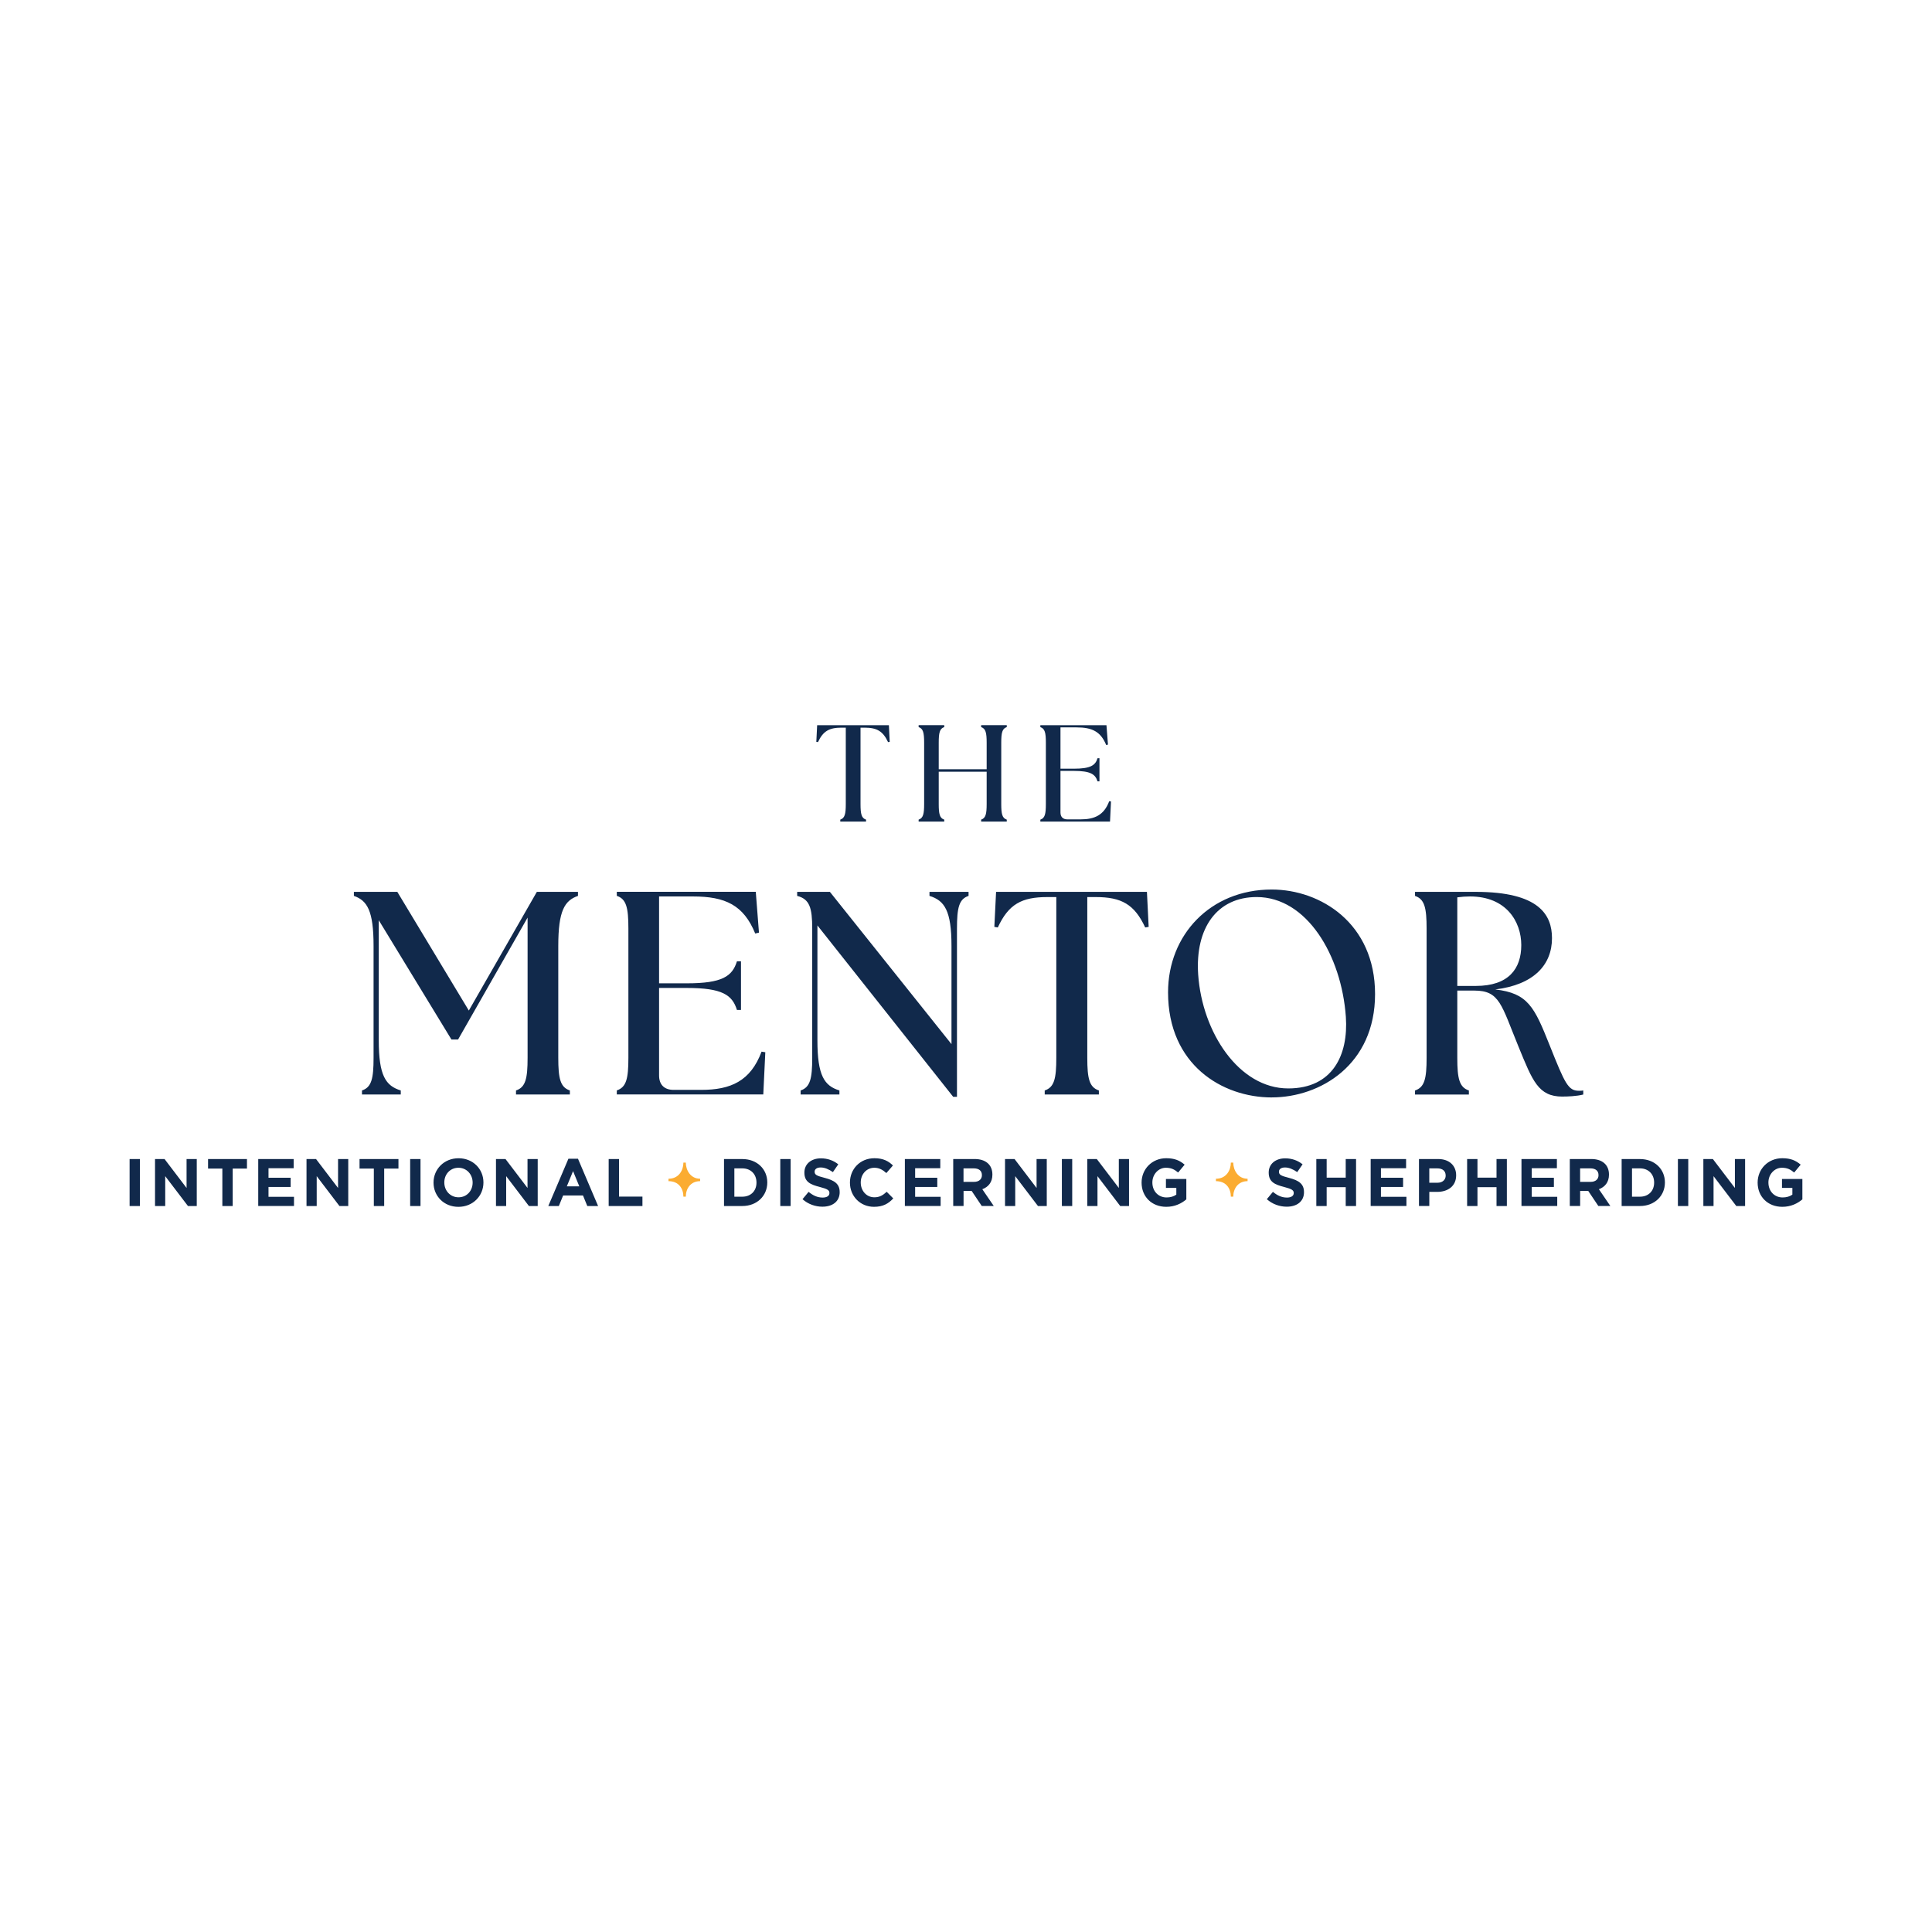
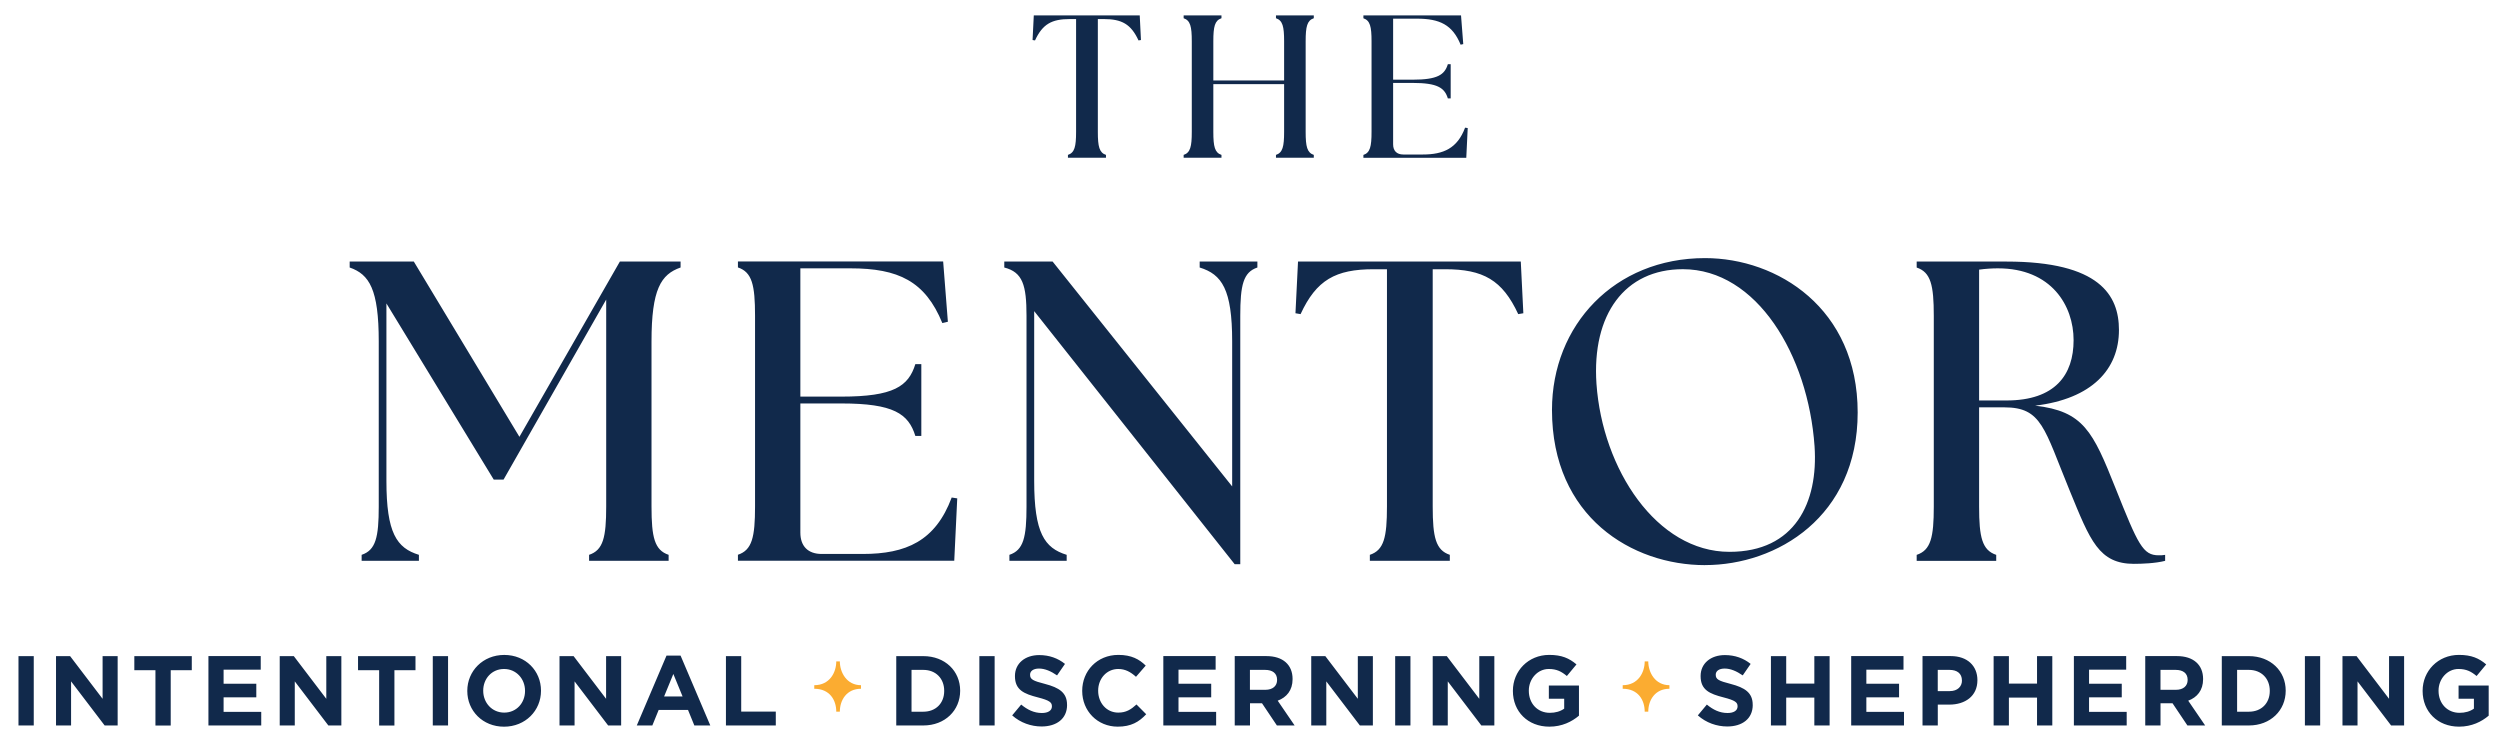
- <svg xmlns="http://www.w3.org/2000/svg" id="Layer_1" version="1.1" viewBox="0 0 792 792">
+ <svg xmlns="http://www.w3.org/2000/svg" id="Layer_1" version="1.1" viewBox="48 293 694 206">
  <defs>
    <style>
      .st0 {
        fill: none;
      }

      .st1 {
        fill: #fbac31;
      }

      .st2 {
        fill: #11294b;
      }

      .st3 {
        clip-path: url(#clippath);
      }
    </style>
    <clipPath id="clippath">
      <rect class="st0" x="53.14" y="297.28" width="685.73" height="197.44" />
    </clipPath>
  </defs>
  <g class="st3">
    <path class="st2" d="M455.04,336.79l.4-8.24-.73-.11c-2.15,5.76-6.04,7.45-11.74,7.45h-5.42c-1.81,0-2.82-1.02-2.82-2.82v-17.05h5.42c6.89,0,8.86,1.35,9.77,4.29h.79v-9.48h-.79c-.9,2.94-2.88,4.29-9.77,4.29h-5.42v-16.94h6.6c6.32,0,9.88,1.69,12.14,7.23l.73-.17-.62-7.96h-27.1v.79c1.86.62,2.26,2.31,2.26,6.38v25.18c0,4.06-.4,5.76-2.26,6.38v.79h28.56ZM376.58,336.79h10.5v-.79c-1.86-.62-2.26-2.31-2.26-6.38v-13.27h19.65v13.27c0,4.06-.4,5.76-2.26,6.38v.79h10.5v-.79c-1.86-.62-2.26-2.31-2.26-6.38v-25.18c0-4.06.4-5.76,2.26-6.38v-.79h-10.5v.79c1.86.62,2.26,2.31,2.26,6.38v10.9h-19.65v-10.9c0-4.06.4-5.76,2.26-6.38v-.79h-10.5v.79c1.86.62,2.26,2.31,2.26,6.38v25.18c0,4.06-.4,5.76-2.26,6.38v.79ZM344.46,336.79h10.56v-.79c-1.86-.62-2.26-2.31-2.26-6.38v-31.33h1.64c5.02,0,7.56,1.41,9.65,5.93l.68-.11-.34-6.83h-29.41l-.34,6.83.68.11c2.09-4.52,4.63-5.93,9.65-5.93h1.75v31.33c0,4.06-.4,5.76-2.26,6.38v.79Z" />
    <path class="st2" d="M605,404.17h-7.6v-36.32c1.78-.24,3.56-.36,5.22-.36,14.84,0,21.01,10.33,21.01,19.94s-5.1,16.74-18.63,16.74M640.49,449.52c2.02,0,5.82-.12,8.55-.83v-1.66c-.59.12-1.19.12-1.78.12-4.39,0-5.7-2.85-11.99-18.63-6.29-15.79-8.9-21.36-22.31-22.91,15.79-1.9,23.26-10.09,23.26-21.01,0-9.61-5.34-18.99-31.22-18.99h-24.93v1.66c3.92,1.31,4.75,4.87,4.75,13.41v52.94c0,8.55-.83,12.11-4.75,13.41v1.66h22.08v-1.66c-3.92-1.31-4.75-4.87-4.75-13.41v-27.54h7c10.44,0,11.04,5.82,18.16,23.15,5.7,13.89,8.07,20.3,17.92,20.3M528.09,446.19c-20.18,0-35.25-22.91-36.91-46.65-1.31-19.23,7.83-31.81,23.98-31.81,20.53,0,34.78,23.86,36.56,49.14,1.07,15.67-5.46,29.32-23.62,29.32M521.32,449.87c19.94,0,42.37-13.41,42.37-42.37s-22.31-42.85-42.37-42.85c-25.16,0-42.49,18.63-42.49,42.14,0,29.79,22.31,43.09,42.49,43.09M428.27,448.68h22.2v-1.66c-3.92-1.31-4.75-4.87-4.75-13.41v-65.87h3.44c10.56,0,15.9,2.97,20.3,12.46l1.42-.24-.71-14.36h-61.84l-.71,14.36,1.42.24c4.39-9.5,9.73-12.46,20.3-12.46h3.68v65.87c0,8.55-.83,12.11-4.75,13.41v1.66ZM390.76,449.63h1.54v-68.96c0-8.55.83-12.11,4.75-13.41v-1.66h-16.02v1.66c6.17,1.9,9.02,6.05,9.02,20.53v40.24l-49.85-62.43h-13.41v1.66c5.1,1.31,6.17,4.87,6.17,13.41v52.94c0,8.55-.83,12.11-4.75,13.41v1.66h15.9v-1.66c-6.17-1.9-9.02-6.05-9.02-20.53v-47.12l55.67,70.27ZM312.9,448.68l.83-17.33-1.54-.24c-4.51,12.11-12.7,15.67-24.69,15.67h-11.39c-3.8,0-5.93-2.14-5.93-5.93v-35.85h11.39c14.48,0,18.63,2.85,20.53,9.02h1.66v-19.94h-1.66c-1.9,6.17-6.05,9.02-20.53,9.02h-11.39v-35.61h13.89c13.29,0,20.77,3.56,25.52,15.19l1.54-.36-1.31-16.74h-56.97v1.66c3.92,1.31,4.75,4.87,4.75,13.41v52.94c0,8.55-.83,12.11-4.75,13.41v1.66h60.06ZM148.39,448.68h15.9v-1.66c-6.17-1.9-9.02-6.05-9.02-20.53v-49.26l29.79,48.9h2.73l28.49-49.97v57.45c0,8.55-.83,12.11-4.75,13.41v1.66h22.08v-1.66c-3.92-1.31-4.75-4.87-4.75-13.41v-45.82c0-14.48,2.61-18.63,8.07-20.53v-1.66h-16.85l-27.89,48.66-29.32-48.66h-17.8v1.66c5.46,1.9,8.07,6.05,8.07,20.53v45.82c0,8.55-.83,12.11-4.75,13.41v1.66Z" />
    <path class="st2" d="M738.86,491.67v-8.36h-8.36v3.66h4.26v2.75c-1.07.77-2.45,1.16-3.99,1.16-3.41,0-5.83-2.59-5.83-6.11v-.06c0-3.27,2.45-6,5.53-6,2.23,0,3.55.72,5.03,1.95l2.67-3.22c-2.01-1.71-4.1-2.64-7.56-2.64-5.83,0-10.09,4.48-10.09,9.96v.06c0,5.69,4.13,9.9,10.12,9.9,3.52,0,6.24-1.38,8.22-3.05M715.38,494.39v-19.25h-4.18v11.85l-9.02-11.85h-3.91v19.25h4.18v-12.24l9.32,12.24h3.6ZM692.08,475.14h-4.24v19.25h4.24v-19.25ZM678.09,484.82c0,3.41-2.34,5.75-5.8,5.75h-3.27v-11.61h3.27c3.47,0,5.8,2.39,5.8,5.8v.06ZM682.51,484.77v-.06c0-5.42-4.18-9.57-10.23-9.57h-7.51v19.25h7.51c6.05,0,10.23-4.21,10.23-9.63M655.29,481.77c0,1.62-1.18,2.72-3.25,2.72h-4.29v-5.53h4.21c2.06,0,3.33.94,3.33,2.75v.06ZM660.15,494.39l-4.7-6.88c2.45-.91,4.13-2.86,4.13-5.97v-.06c0-3.96-2.72-6.35-7.26-6.35h-8.8v19.25h4.24v-6.16h3.33l4.13,6.16h4.95ZM638.37,494.39v-3.77h-10.45v-4.04h9.08v-3.77h-9.08v-3.91h10.31v-3.77h-14.52v19.25h14.66ZM617.72,494.39v-19.25h-4.24v7.62h-7.81v-7.62h-4.24v19.25h4.24v-7.73h7.81v7.73h4.24ZM592.64,481.93c0,1.65-1.24,2.92-3.36,2.92h-3.36v-5.89h3.27c2.12,0,3.44,1.02,3.44,2.92v.06ZM596.93,481.85v-.06c0-3.93-2.78-6.66-7.37-6.66h-7.87v19.25h4.24v-5.78h3.22c4.32,0,7.78-2.31,7.78-6.77M576.55,494.39v-3.77h-10.45v-4.04h9.08v-3.77h-9.08v-3.91h10.31v-3.77h-14.52v19.25h14.66ZM555.9,494.39v-19.25h-4.24v7.62h-7.81v-7.62h-4.24v19.25h4.24v-7.73h7.81v7.73h4.24ZM534.55,488.7v-.06c0-3.36-2.2-4.76-6.11-5.78-3.33-.85-4.15-1.27-4.15-2.53v-.06c0-.94.85-1.68,2.48-1.68s3.3.72,5.01,1.9l2.2-3.19c-1.95-1.57-4.35-2.45-7.15-2.45-3.93,0-6.74,2.31-6.74,5.8v.06c0,3.82,2.5,4.9,6.38,5.89,3.22.83,3.88,1.38,3.88,2.45v.06c0,1.13-1.05,1.82-2.78,1.82-2.2,0-4.02-.91-5.75-2.34l-2.5,3c2.31,2.06,5.25,3.08,8.17,3.08,4.15,0,7.07-2.15,7.07-5.97M486.32,491.67v-8.36h-8.36v3.66h4.26v2.75c-1.07.77-2.45,1.16-3.99,1.16-3.41,0-5.83-2.59-5.83-6.11v-.06c0-3.27,2.45-6,5.53-6,2.23,0,3.55.72,5.03,1.95l2.67-3.22c-2.01-1.71-4.1-2.64-7.56-2.64-5.83,0-10.09,4.48-10.09,9.96v.06c0,5.69,4.13,9.9,10.12,9.9,3.52,0,6.24-1.38,8.22-3.05M462.83,494.39v-19.25h-4.18v11.85l-9.02-11.85h-3.91v19.25h4.18v-12.24l9.32,12.24h3.6ZM439.54,475.14h-4.24v19.25h4.24v-19.25ZM429.11,494.39v-19.25h-4.18v11.85l-9.02-11.85h-3.91v19.25h4.18v-12.24l9.32,12.24h3.6ZM402.52,481.77c0,1.62-1.18,2.72-3.25,2.72h-4.29v-5.53h4.21c2.06,0,3.33.94,3.33,2.75v.06ZM407.39,494.39l-4.7-6.88c2.45-.91,4.13-2.86,4.13-5.97v-.06c0-3.96-2.72-6.35-7.26-6.35h-8.8v19.25h4.24v-6.16h3.33l4.13,6.16h4.95ZM385.6,494.39v-3.77h-10.45v-4.04h9.08v-3.77h-9.08v-3.91h10.31v-3.77h-14.52v19.25h14.66ZM366.19,491.28l-2.7-2.72c-1.51,1.38-2.86,2.26-5.06,2.26-3.3,0-5.58-2.75-5.58-6.05v-.06c0-3.3,2.34-6,5.58-6,1.93,0,3.44.83,4.92,2.17l2.7-3.11c-1.79-1.76-3.96-2.97-7.59-2.97-5.91,0-10.04,4.48-10.04,9.96v.06c0,5.53,4.21,9.9,9.87,9.9,3.71,0,5.91-1.32,7.89-3.44M344.21,488.7v-.06c0-3.36-2.2-4.76-6.11-5.78-3.33-.85-4.15-1.27-4.15-2.53v-.06c0-.94.85-1.68,2.48-1.68s3.3.72,5.01,1.9l2.2-3.19c-1.95-1.57-4.35-2.45-7.15-2.45-3.93,0-6.74,2.31-6.74,5.8v.06c0,3.82,2.5,4.9,6.38,5.89,3.22.83,3.88,1.38,3.88,2.45v.06c0,1.13-1.05,1.82-2.78,1.82-2.2,0-4.02-.91-5.75-2.34l-2.5,3c2.31,2.06,5.25,3.08,8.17,3.08,4.15,0,7.07-2.15,7.07-5.97M324.11,475.14h-4.24v19.25h4.24v-19.25ZM310.11,484.82c0,3.41-2.34,5.75-5.8,5.75h-3.27v-11.61h3.27c3.47,0,5.8,2.39,5.8,5.8v.06ZM314.54,484.77v-.06c0-5.42-4.18-9.57-10.23-9.57h-7.51v19.25h7.51c6.05,0,10.23-4.21,10.23-9.63M263.36,494.39v-3.85h-9.6v-15.4h-4.24v19.25h13.83ZM237.48,486.33h-5.12l2.56-6.24,2.56,6.24ZM245.18,494.39l-8.25-19.39h-3.91l-8.25,19.39h4.32l1.76-4.32h8.14l1.76,4.32h4.43ZM220.43,494.39v-19.25h-4.18v11.85l-9.02-11.85h-3.91v19.25h4.18v-12.24l9.32,12.24h3.6ZM193.75,484.82c0,3.3-2.37,6-5.78,6s-5.83-2.75-5.83-6.05v-.06c0-3.3,2.37-6,5.78-6s5.83,2.75,5.83,6.05v.06ZM198.18,484.77v-.06c0-5.47-4.26-9.9-10.2-9.9s-10.26,4.48-10.26,9.96v.06c0,5.47,4.26,9.9,10.2,9.9s10.26-4.48,10.26-9.96M172.38,475.14h-4.24v19.25h4.24v-19.25ZM163.34,479.05v-3.91h-15.95v3.91h5.86v15.35h4.24v-15.35h5.86ZM142.76,494.39v-19.25h-4.18v11.85l-9.02-11.85h-3.91v19.25h4.18v-12.24l9.32,12.24h3.6ZM120.52,494.39v-3.77h-10.45v-4.04h9.08v-3.77h-9.08v-3.91h10.31v-3.77h-14.52v19.25h14.66ZM101.24,479.05v-3.91h-15.95v3.91h5.86v15.35h4.24v-15.35h5.86ZM80.66,494.39v-19.25h-4.18v11.85l-9.02-11.85h-3.91v19.25h4.18v-12.24l9.32,12.24h3.6ZM57.37,475.14h-4.24v19.25h4.24v-19.25Z" />
    <path class="st1" d="M281.14,476.6h-.99c0,3.06-1.82,6.61-6.11,6.61v.99c4.29,0,6.11,3.14,6.11,6.36h.99c0-3.22,1.9-6.36,5.87-6.36v-.99c-3.96,0-5.87-3.55-5.87-6.61" />
    <path class="st1" d="M505.56,476.6h-.99c0,3.06-1.82,6.61-6.11,6.61v.99c4.29,0,6.11,3.14,6.11,6.36h.99c0-3.22,1.9-6.36,5.87-6.36v-.99c-3.96,0-5.87-3.55-5.87-6.61" />
  </g>
</svg>
